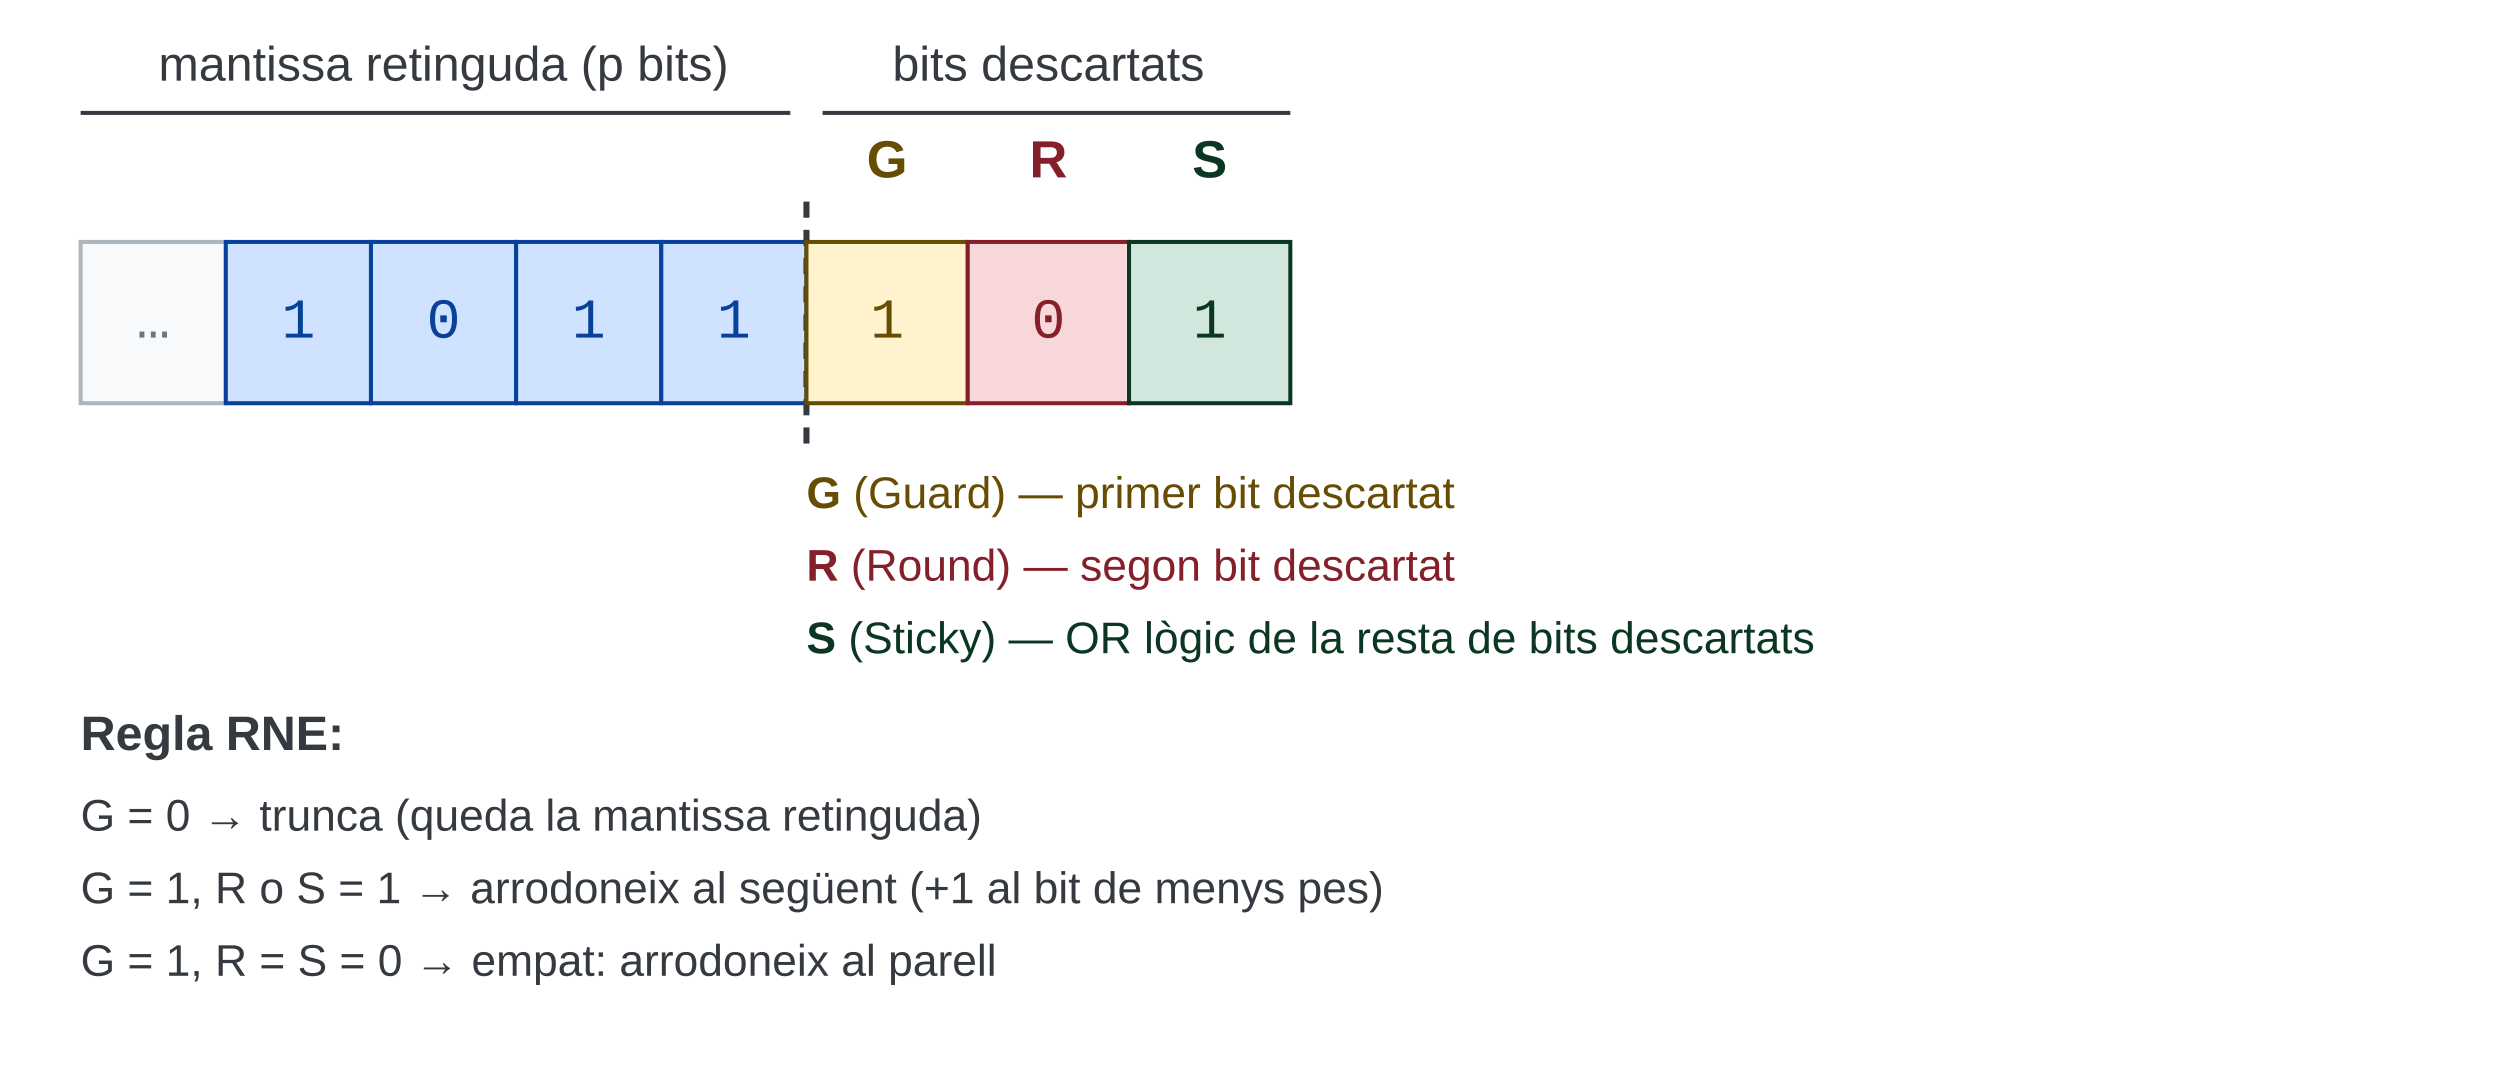
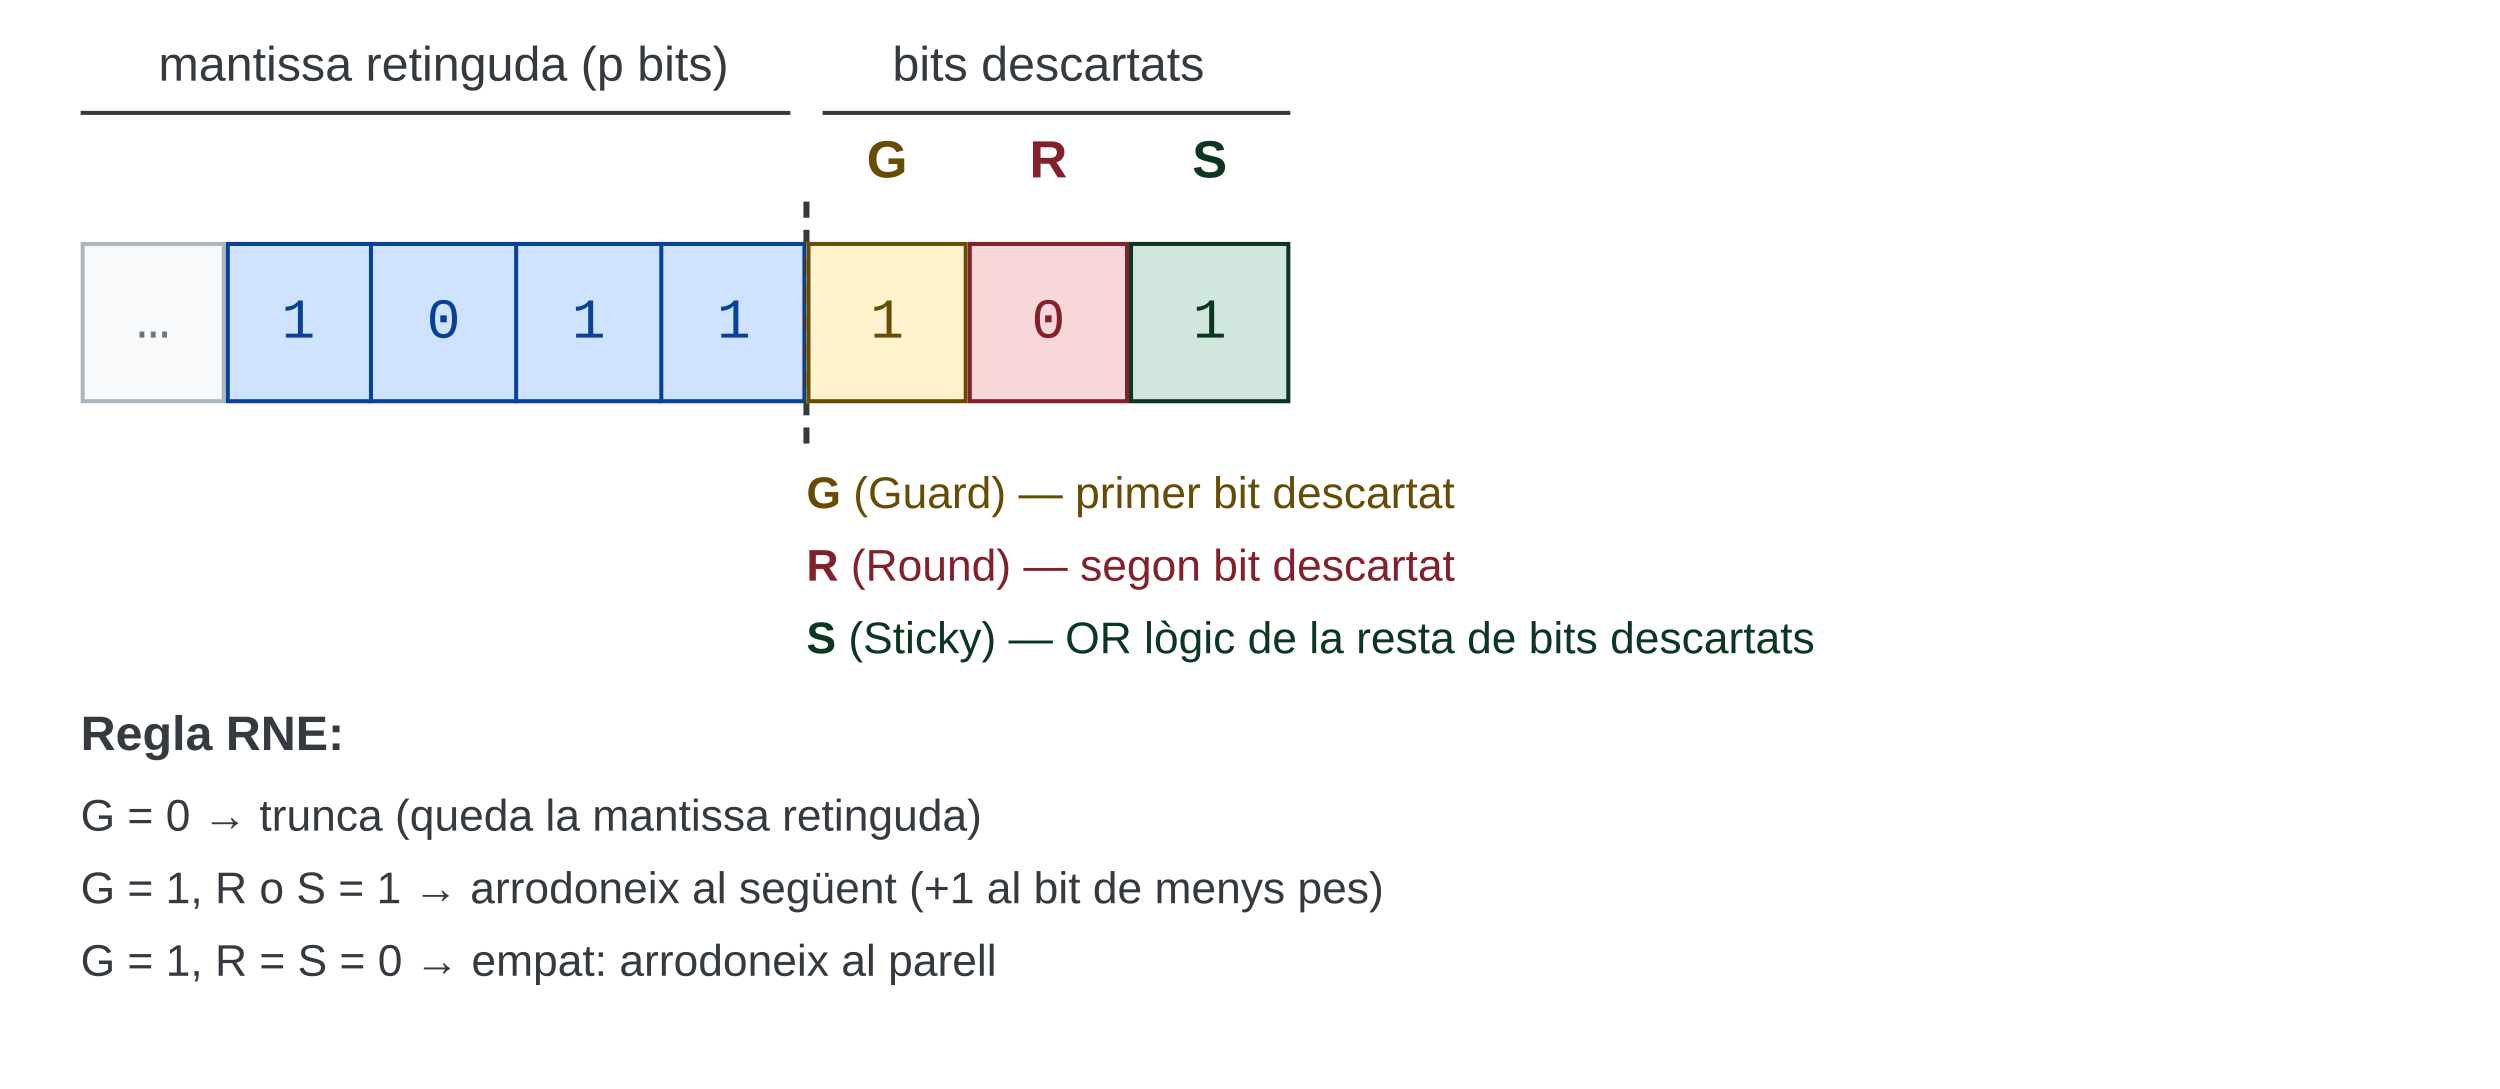
<svg xmlns="http://www.w3.org/2000/svg" width="100%" viewBox="0 0 620 270" role="img">
-   <rect x="20" y="60" width="36" height="40" fill="#f8f9fa" stroke="#adb5bd" stroke-width="1" />
+   <rect x="20" y="60" width="36" height="40" fill="#f8f9fa" />
+   <rect x="20.5" y="60.5" width="35" height="39" fill="none" stroke="#adb5bd" stroke-width="1" />
  <text x="38.0" y="80.0" font-family="'Liberation Mono', 'Courier New', Courier, monospace" font-size="14" fill="#6c757d" text-anchor="middle" dominant-baseline="central">…</text>
-   <rect x="56" y="60" width="36" height="40" fill="#cfe2ff" stroke="#084298" stroke-width="1" />
+   <rect x="56" y="60" width="36" height="40" fill="#cfe2ff" />
+   <path d="M56,60.5H92 M56,99.5H92 M56.5,60V100" fill="none" stroke="#084298" stroke-width="1" />
  <text x="74.0" y="80.0" font-family="'Liberation Mono', 'Courier New', Courier, monospace" font-size="14" fill="#084298" text-anchor="middle" dominant-baseline="central">1</text>
-   <rect x="92" y="60" width="36" height="40" fill="#cfe2ff" stroke="#084298" stroke-width="1" />
+   <rect x="92" y="60" width="36" height="40" fill="#cfe2ff" />
+   <path d="M92,60.5H128 M92,99.5H128 M92,60V100" fill="none" stroke="#084298" stroke-width="1" />
  <text x="110.0" y="80.0" font-family="'Liberation Mono', 'Courier New', Courier, monospace" font-size="14" fill="#084298" text-anchor="middle" dominant-baseline="central">0</text>
-   <rect x="128" y="60" width="36" height="40" fill="#cfe2ff" stroke="#084298" stroke-width="1" />
+   <rect x="128" y="60" width="36" height="40" fill="#cfe2ff" />
+   <path d="M128,60.5H164 M128,99.5H164 M128,60V100" fill="none" stroke="#084298" stroke-width="1" />
  <text x="146.0" y="80.0" font-family="'Liberation Mono', 'Courier New', Courier, monospace" font-size="14" fill="#084298" text-anchor="middle" dominant-baseline="central">1</text>
-   <rect x="164" y="60" width="36" height="40" fill="#cfe2ff" stroke="#084298" stroke-width="1" />
+   <rect x="164" y="60" width="36" height="40" fill="#cfe2ff" />
+   <path d="M164,60.5H200 M164,99.5H200 M164,60V100 M199.5,60V100" fill="none" stroke="#084298" stroke-width="1" />
  <text x="182.0" y="80.0" font-family="'Liberation Mono', 'Courier New', Courier, monospace" font-size="14" fill="#084298" text-anchor="middle" dominant-baseline="central">1</text>
  <line x1="200" y1="50" x2="200" y2="110" stroke="#343a40" stroke-width="1.5" stroke-dasharray="4,3" />
-   <rect x="200" y="60" width="40" height="40" fill="#fff3cd" stroke="#664d03" stroke-width="1" />
+   <rect x="200" y="60" width="40" height="40" fill="#fff3cd" />
+   <rect x="200.5" y="60.5" width="39" height="39" fill="none" stroke="#664d03" stroke-width="1" />
  <text x="220.0" y="80.0" font-family="'Liberation Mono', 'Courier New', Courier, monospace" font-size="14" fill="#664d03" text-anchor="middle" dominant-baseline="central">1</text>
  <text x="220.0" y="44" font-family="'Liberation Sans', Arial, Helvetica, sans-serif" font-size="13" font-weight="bold" fill="#664d03" text-anchor="middle">G</text>
-   <rect x="240" y="60" width="40" height="40" fill="#f8d7da" stroke="#842029" stroke-width="1" />
+   <rect x="240" y="60" width="40" height="40" fill="#f8d7da" />
+   <rect x="240.5" y="60.5" width="39" height="39" fill="none" stroke="#842029" stroke-width="1" />
  <text x="260.0" y="80.0" font-family="'Liberation Mono', 'Courier New', Courier, monospace" font-size="14" fill="#842029" text-anchor="middle" dominant-baseline="central">0</text>
  <text x="260.0" y="44" font-family="'Liberation Sans', Arial, Helvetica, sans-serif" font-size="13" font-weight="bold" fill="#842029" text-anchor="middle">R</text>
-   <rect x="280" y="60" width="40" height="40" fill="#d1e7dd" stroke="#0a3622" stroke-width="1" />
+   <rect x="280" y="60" width="40" height="40" fill="#d1e7dd" />
+   <rect x="280.5" y="60.5" width="39" height="39" fill="none" stroke="#0a3622" stroke-width="1" />
  <text x="300.0" y="80.0" font-family="'Liberation Mono', 'Courier New', Courier, monospace" font-size="14" fill="#0a3622" text-anchor="middle" dominant-baseline="central">1</text>
  <text x="300.0" y="44" font-family="'Liberation Sans', Arial, Helvetica, sans-serif" font-size="13" font-weight="bold" fill="#0a3622" text-anchor="middle">S</text>
  <line x1="20" y1="28" x2="196" y2="28" stroke="#343a40" stroke-width="1" />
  <text x="110.0" y="20" font-family="'Liberation Sans', Arial, Helvetica, sans-serif" font-size="12" fill="#343a40" text-anchor="middle">mantissa retinguda (p bits)</text>
  <line x1="204" y1="28" x2="320" y2="28" stroke="#343a40" stroke-width="1" />
  <text x="260.0" y="20" font-family="'Liberation Sans', Arial, Helvetica, sans-serif" font-size="12" fill="#343a40" text-anchor="middle">bits descartats</text>
  <text x="200" y="126" font-family="'Liberation Sans', Arial, Helvetica, sans-serif" font-size="11" fill="#664d03" text-anchor="start">
    <tspan font-weight="bold">G</tspan> (Guard) — primer bit descartat</text>
  <text x="200" y="144" font-family="'Liberation Sans', Arial, Helvetica, sans-serif" font-size="11" fill="#842029" text-anchor="start">
    <tspan font-weight="bold">R</tspan> (Round) — segon bit descartat</text>
  <text x="200" y="162" font-family="'Liberation Sans', Arial, Helvetica, sans-serif" font-size="11" fill="#0a3622" text-anchor="start">
    <tspan font-weight="bold">S</tspan> (Sticky) — OR lògic de la resta de bits descartats</text>
  <text x="20" y="186" font-family="'Liberation Sans', Arial, Helvetica, sans-serif" font-size="12" font-weight="bold" fill="#343a40" text-anchor="start">Regla RNE:</text>
  <text x="20" y="206" font-family="'Liberation Sans', Arial, Helvetica, sans-serif" font-size="11" fill="#343a40" text-anchor="start">G = 0 → trunca (queda la mantissa retinguda)</text>
  <text x="20" y="224" font-family="'Liberation Sans', Arial, Helvetica, sans-serif" font-size="11" fill="#343a40" text-anchor="start">G = 1, R o S = 1 → arrodoneix al següent (+1 al bit de menys pes)</text>
  <text x="20" y="242" font-family="'Liberation Sans', Arial, Helvetica, sans-serif" font-size="11" fill="#343a40" text-anchor="start">G = 1, R = S = 0 → empat: arrodoneix al parell</text>
</svg>
